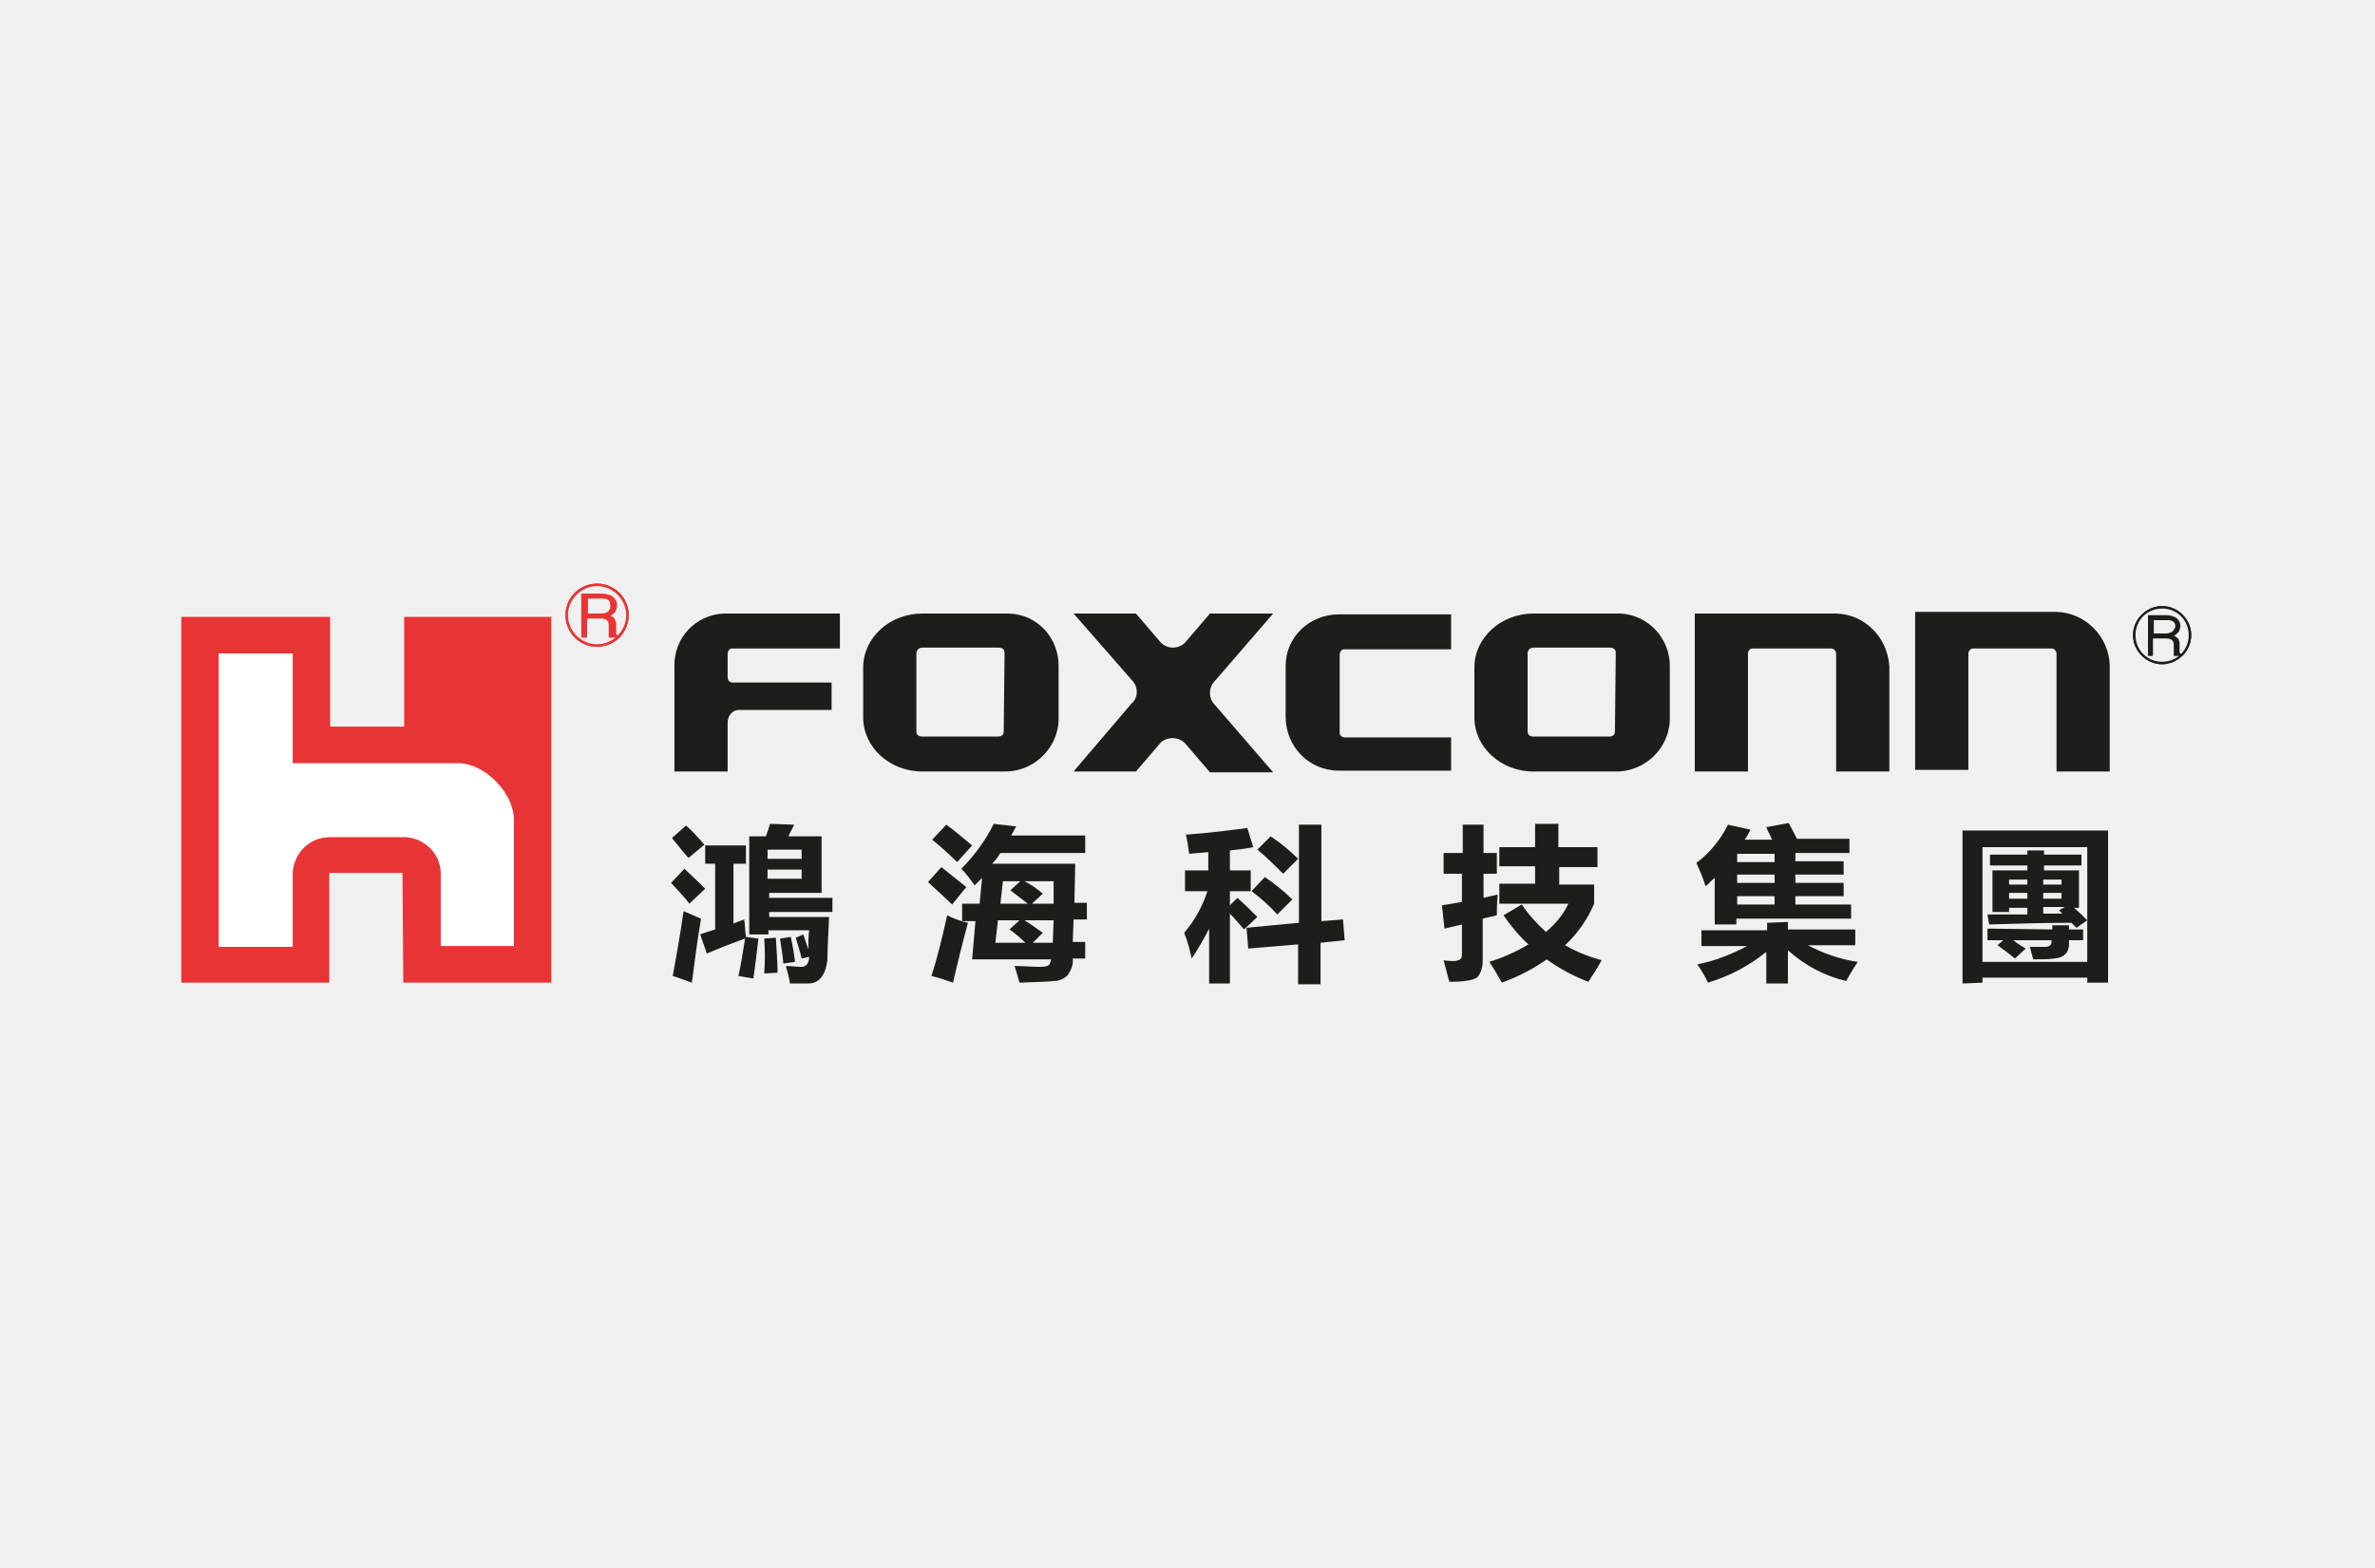
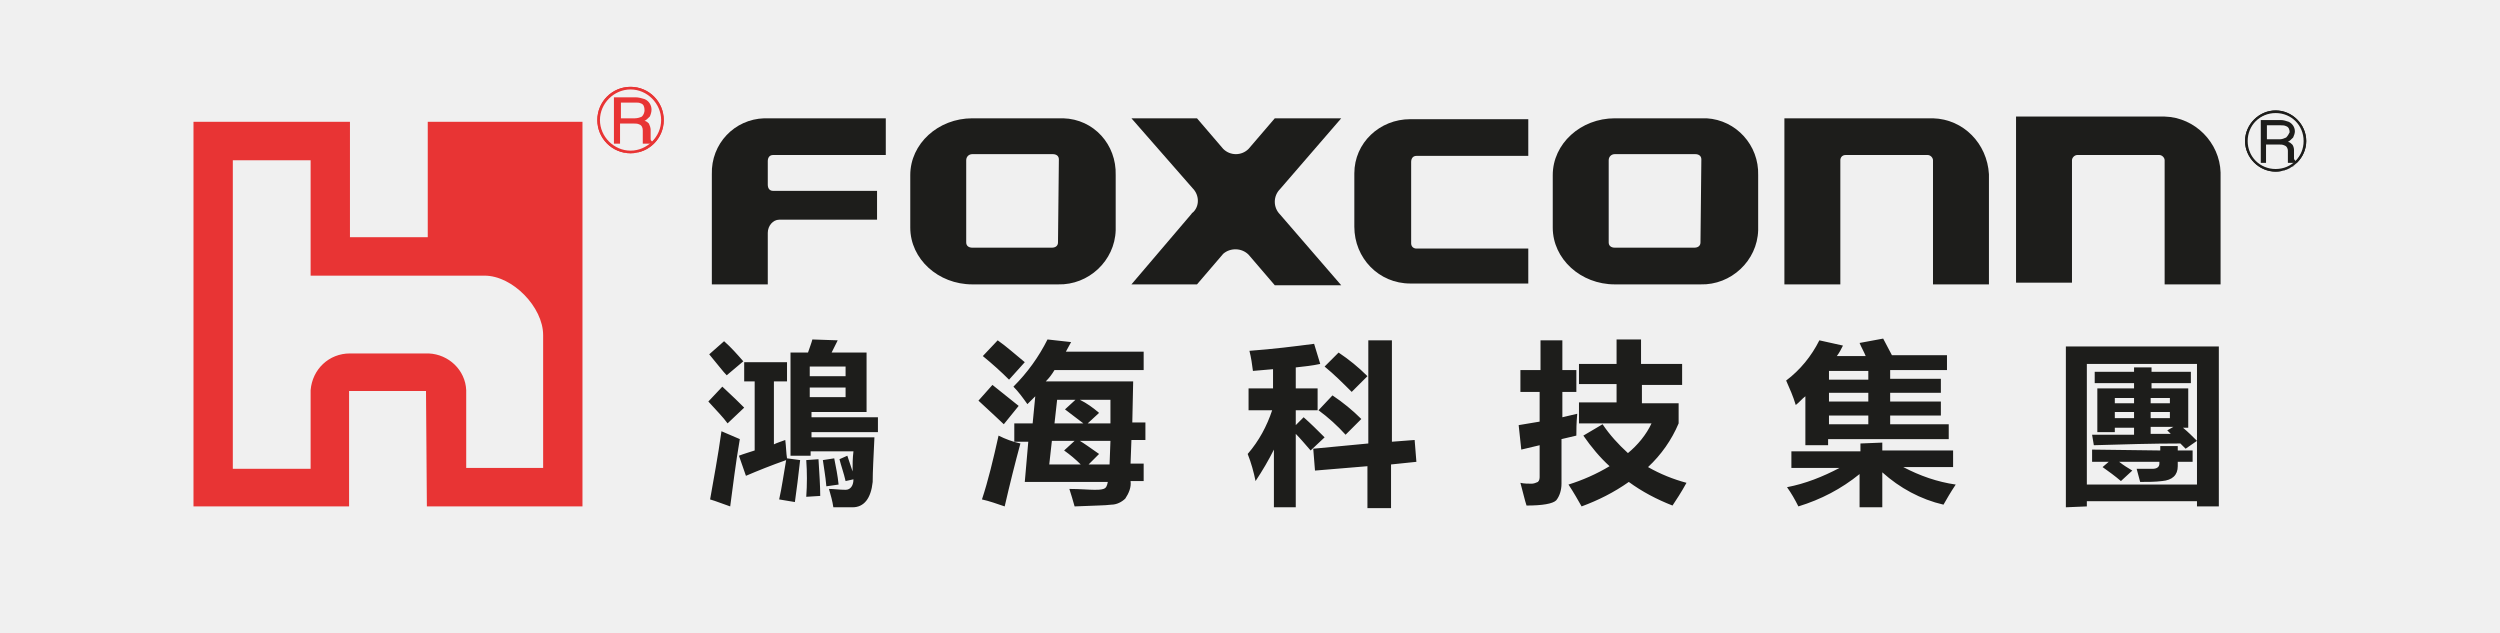
- <svg xmlns="http://www.w3.org/2000/svg" version="1.0" id="圖層_1" x="0px" y="0px" viewBox="0 0 285.6 188.6" style="enable-background:new 0 0 285.6 188.6;" xml:space="preserve">
-   <style type="text/css">
- 	.st0{fill-rule:evenodd;clip-rule:evenodd;fill:#FFFFFF;}
- 	.st1{fill-rule:evenodd;clip-rule:evenodd;fill:#1D1D1B;}
- 	.st2{fill:#1D1D1B;}
- 	.st3{fill-rule:evenodd;clip-rule:evenodd;fill:#E83434;}
- 	.st4{fill:#E83434;}
- </style>
-   <g>
-     <polygon class="st0" points="23.2,76.4 23.7,115 35.2,113.9 39.6,105 48.4,105 53,113.8 61.8,113.8 64,90.8 55.1,78.6 53.2,88.6    50.7,91.4 49.6,89.4 39.1,90.3 35.2,78.6  " />
-     <path class="st1" d="M96.6,112.4l0.6,1.8c0-0.8,0-1.5,0.1-2.3h-4.9v0.5h-2.3v-11.8h2c0.2-0.6,0.4-1.1,0.5-1.5l2.9,0.1l-0.7,1.4h4   v6.8h-6.3v0.6h7.6v1.7h-7.6v0.6h7.2c-0.1,2.2-0.2,3.9-0.2,5.1c-0.2,1.9-1,2.9-2.3,2.9H95c-0.1-0.7-0.3-1.4-0.5-2.1   c0.6,0,1.2,0.1,1.9,0.1c0.5,0,0.9-0.4,0.9-1.2l-0.9,0.2c-0.2-0.9-0.5-1.7-0.7-2.5C95.7,112.8,96.6,112.4,96.6,112.4z M88.8,117.4   l1.8,0.3c0.2-1.4,0.4-3,0.6-4.8l-1.5-0.2c-0.1-0.6-0.1-1.3-0.2-2.1c-0.5,0.2-0.9,0.3-1.3,0.5v-7.2h1.5v-2.2h-4.9v2.2H86v7.9   c-0.6,0.2-1.3,0.4-1.8,0.6l0.8,2.3c1.4-0.6,2.9-1.2,4.6-1.8C89.3,114.6,89.1,116.1,88.8,117.4L88.8,117.4z M82.2,109.6   c0.7,0.3,1.4,0.6,2.1,0.9c-0.5,2.9-0.8,5.5-1.1,7.7c-0.9-0.3-1.6-0.6-2.3-0.8C81.3,115.1,81.8,112.5,82.2,109.6z M82.3,104.5   c1.2,1.1,2,1.9,2.5,2.4l-1.9,1.8c-0.5-0.7-1.3-1.5-2.2-2.5C80.7,106.2,82.3,104.5,82.3,104.5z M82.5,99.3c0.8,0.7,1.5,1.5,2.2,2.3   l-1.9,1.6c-0.4-0.4-1-1.2-2-2.4C80.8,100.8,82.5,99.3,82.5,99.3z M93.3,112.8l-1.4,0.1c0.1,1.4,0.1,2.8,0,4.2l1.6-0.1   C93.5,115.9,93.4,114.4,93.3,112.8z M96.4,105.7v-1.1h-4.1v1.1H96.4z M96.4,102.2h-4.1v1.1h4.1V102.2z M93.8,112.9   c0.1,0.8,0.3,1.8,0.4,3l1.4-0.2c-0.1-1-0.3-2-0.5-3L93.8,112.9z M116,108.7h1.8l0.3-3.1l-0.9,0.9c-0.5-0.7-1-1.4-1.6-2   c1.6-1.6,2.9-3.4,3.9-5.4l2.7,0.3c-0.2,0.4-0.4,0.7-0.6,1.1h8.9v2.1h-10.2c-0.3,0.5-0.6,0.9-1,1.3h10l-0.1,4.7h1.5v2h-1.6l-0.1,2.7   h1.5v2H129c0.1,0.7-0.2,1.4-0.6,2c-0.4,0.4-1,0.7-1.6,0.7c-0.7,0.1-2.1,0.1-4.2,0.2c-0.2-0.7-0.4-1.4-0.6-2c1.2,0,2.2,0.1,2.9,0.1   c0.3,0,0.7,0,1-0.1s0.4-0.3,0.5-0.8h-9.5l0.4-4.6h-1.6v-2.1L116,108.7z M125.4,107.5l-1.3,1.2h2.6V106h-3.5   C124,106.4,124.7,106.9,125.4,107.5z M121.5,107.1l1.2-1.1h-2.1l-0.3,2.7h3.3C123.6,108.7,121.5,107.1,121.5,107.1z M121.4,111.8   l1.2-1.1H120l-0.3,2.7h3.6C122.7,112.8,122.1,112.3,121.4,111.8z M125.4,112.2l-1.2,1.2h2.4l0.1-2.7h-3.5   C123.7,111,124.4,111.5,125.4,112.2z M113.8,99.2l-1.7,1.8c1.1,0.9,2.1,1.8,3,2.7l1.8-2C115.8,100.8,114.8,99.9,113.8,99.2z    M113.2,104.3l-1.6,1.8c1.5,1.4,2.5,2.3,2.9,2.7l1.7-2.1L113.2,104.3z M113.9,110.1c-0.6,2.7-1.2,5.2-1.9,7.3   c0.9,0.2,1.7,0.5,2.6,0.8c0.6-2.6,1.2-5,1.8-7.2C115.5,110.8,114.7,110.5,113.9,110.1z M149.9,111.6l6.3-0.6V99.2h2.7v11.6l2.6-0.2   l0.2,2.5l-2.9,0.3v5h-2.7v-4.8l-6,0.5L149.9,111.6L149.9,111.6z M142.4,112.2c0.4,1,0.7,2.1,0.9,3.1c0.8-1.2,1.5-2.4,2.1-3.6v6.6   h2.5v-8.4c0.5,0.5,1,1.1,1.7,1.9l1.6-1.5c-0.8-0.8-1.6-1.6-2.4-2.3l-0.9,0.9v-1.7h2.5v-2.5h-2.5v-2.4c0.9-0.1,1.9-0.2,2.8-0.4   l-0.7-2.3c-2.3,0.3-4.7,0.6-7.4,0.8c0.2,0.8,0.3,1.5,0.4,2.3l2.3-0.2v2.2h-2.8v2.5h2.7C144.6,109,143.7,110.7,142.4,112.2z    M152.8,100.6l-1.6,1.6c1.1,0.9,2.1,1.9,3.1,2.9l1.8-1.8C155.1,102.3,154,101.4,152.8,100.6z M152.1,105.5l-1.6,1.7   c1.1,0.8,2.2,1.8,3.1,2.8l1.8-1.8C154.4,107.2,153.3,106.3,152.1,105.5z M192.2,104.3h-4.7v2.1h4.2v2.3c-0.8,1.9-2,3.6-3.5,5   c1.4,0.8,2.9,1.4,4.4,1.8c-0.6,1.1-1.2,2-1.6,2.6c-1.8-0.7-3.5-1.6-5-2.7c-1.7,1.2-3.5,2.1-5.4,2.8c-0.4-0.7-0.9-1.6-1.5-2.5   c1.6-0.5,3.2-1.2,4.7-2.1c-1.1-1-2.1-2.2-3-3.5l2.2-1.3c0.8,1.2,1.8,2.3,2.9,3.3c1.1-0.9,2.1-2.1,2.7-3.4h-8.3v-2.4h4.3v-2.1h-4.3   v-2.3h4.3v-2.8h2.8v2.8h4.7v2.4L192.2,104.3z M173.6,102.6v2.5h2.2v3.4l-2.4,0.4l0.3,2.8l2.1-0.5v3.5c0,0.3,0,0.5-0.2,0.7   c-0.2,0.1-0.5,0.2-0.7,0.2c-0.4,0-0.9,0-1.3-0.1c0.3,1.1,0.5,2,0.7,2.6c1.8,0,3-0.2,3.4-0.6c0.4-0.5,0.6-1.2,0.6-1.9v-5.1l1.7-0.4   c0-0.6,0-1.4,0.1-2.5l-1.7,0.4v-2.9h1.6v-2.5h-1.6v-3.4h-2.5v3.4L173.6,102.6z M215.1,99c0.3,0.6,0.7,1.3,1,1.9h6.3v1.7h-6.5v1h5.8   v1.6h-5.8v1h5.8v1.6h-5.8v1h6.7v1.7h-13.8v0.7h-2.6v-5.6c-0.4,0.3-0.7,0.7-1.1,1c-0.3-1-0.7-1.9-1.1-2.8c1.6-1.2,2.9-2.8,3.8-4.6   l2.7,0.6c-0.2,0.4-0.4,0.8-0.7,1.2h3.3c-0.2-0.5-0.5-1-0.7-1.5L215.1,99L215.1,99z M208.9,102.7v1h4.5v-1H208.9z M208.9,106.2h4.5   v-1h-4.5V106.2z M208.9,108.8h4.5v-1h-4.5V108.8L208.9,108.8z M212.5,111v0.9h-7.9v1.9h5.5c-1.9,1-3.9,1.8-6,2.2   c0.5,0.7,0.9,1.4,1.3,2.2c2.6-0.8,4.9-2,7-3.7v3.8h2.6v-4c2,1.8,4.4,3.1,7,3.7c0.4-0.7,0.8-1.4,1.4-2.3c-2.1-0.3-4.1-1-6-2h5.7   v-1.9H215v-0.9L212.5,111L212.5,111z M236,118.3V99.9h17.5v18.3H251v-0.6h-12.6v0.6L236,118.3L236,118.3z M251,101.9h-12.6v13.8   H251V101.9L251,101.9z M239,110l0.2,1.2c3.4-0.1,6.7-0.2,9.9-0.2c0.2,0.2,0.4,0.4,0.6,0.6l1.3-0.9c-0.5-0.5-1-1-1.6-1.5h0.6v-4.5   h-4.2v-0.6h4.5v-1.3h-4.5v-0.5h-2v0.5h-4.5v1.3h4.5v0.6h-4.2v5h2v-0.5h2.2v0.8H239z M239,111.7v1.4h1.9l-0.7,0.6   c0.7,0.5,1.4,1,2.1,1.6l1.3-1.2c-0.5-0.3-1-0.6-1.5-1h4.6v0.2c0,0.4-0.3,0.6-0.8,0.6h-1.8c0.2,0.7,0.3,1.2,0.4,1.5   c0.8,0,1.7,0,2.5-0.1c1.2-0.1,1.8-0.7,1.8-1.7v-0.5h1.7v-1.3h-1.7v-0.5h-2v0.5L239,111.7L239,111.7z M248,109.9l-0.4-0.4l0.7-0.4   h-2.6v0.8L248,109.9z M247.9,108.1v-0.7h-2.2v0.7H247.9z M241.6,108.1h2.2v-0.7h-2.2V108.1L241.6,108.1z M247.9,105.8h-2.2v0.6h2.2   V105.8L247.9,105.8z M241.6,106.4h2.2v-0.6h-2.2V106.4z" />
-     <path class="st2" d="M154.6,80.2v6c0,3.6,2.8,6.5,6.4,6.5h13.5v-4h-12.8c-0.3,0-0.6-0.2-0.6-0.6l0,0v-9.3c0-0.4,0.2-0.7,0.6-0.7   h12.8v-4.2H161c-3.5,0-6.4,2.7-6.4,6.2C154.6,80.1,154.6,80.2,154.6,80.2z" />
-     <path class="st2" d="M153.1,73.8h-7.6l-3,3.5c-0.8,0.8-2.1,0.8-2.9,0l0,0l-3-3.5h-7.5l7,8c0.8,0.8,0.8,2.1,0,2.8c0,0-0.1,0-0.1,0.1   l-6.9,8.1h7.5l3-3.5c0.8-0.7,2.1-0.7,2.9,0.1l3,3.5h7.6l-7-8.1c-0.8-0.8-0.8-2.1,0-2.9l0,0L153.1,73.8z" />
-     <path class="st2" d="M120.9,73.8h-10c-3.9,0-7.1,2.9-7.1,6.5v6c0,3.6,3.2,6.5,7.1,6.5h9.8c3.5,0.1,6.5-2.7,6.6-6.2   c0-0.1,0-0.2,0-0.3v-6c0.1-3.5-2.5-6.4-6-6.5C121.2,73.8,121,73.8,120.9,73.8z M120.7,88c0,0.4-0.3,0.6-0.7,0.6h-9.1   c-0.4,0-0.7-0.2-0.7-0.6v-9.4c0-0.4,0.3-0.7,0.7-0.7l0,0h9.2c0.4,0,0.7,0.2,0.7,0.6L120.7,88z" />
-     <path class="st2" d="M81.1,80.2v12.6h6.4v-5.9c0-0.8,0.6-1.5,1.3-1.5c0.1,0,0.1,0,0.2,0h11v-3.3H88.1c-0.4,0-0.6-0.3-0.6-0.7v-2.7   c0-0.4,0.2-0.7,0.6-0.7H101v-4.2H87.1C83.7,73.9,81,76.7,81.1,80.2z" />
-     <path class="st2" d="M220.8,73.8h-17v19h6.4V78.6c0-0.3,0.2-0.6,0.6-0.6l0,0h9.4c0.3,0,0.6,0.3,0.6,0.6v14.2h6.4V80.2   C227,76.7,224.3,73.9,220.8,73.8z" />
-     <path class="st2" d="M247.3,73.6h-17v19h6.4v-14c0-0.3,0.3-0.6,0.6-0.6h9.4c0.3,0,0.6,0.3,0.6,0.6v14.2h6.4V80   C253.6,76.6,250.8,73.7,247.3,73.6z" />
-     <path class="st2" d="M194.4,73.8h-10c-3.9,0-7.1,2.9-7.1,6.5v6c0,3.6,3.2,6.5,7.1,6.5h9.8c3.5,0.1,6.5-2.7,6.6-6.2   c0-0.1,0-0.2,0-0.3v-6c0.1-3.4-2.5-6.3-5.9-6.5C194.7,73.8,194.5,73.8,194.4,73.8z M193.6,77.9c0.4,0,0.7,0.2,0.7,0.6l-0.1,9.5   c0,0.4-0.3,0.6-0.7,0.6h-9.1c-0.4,0-0.7-0.2-0.7-0.6v-9.4c0-0.4,0.3-0.7,0.7-0.7l0,0H193.6z" />
-     <path class="st3" d="M48.6,74.2v13.2h-8.9V74.2H21.8v44h17.8V105h8.8l0.1,13.2h17.8v-44H48.6z M61.8,113.8H53v-8.9   c-0.1-2.3-2-4.1-4.3-4.2h-9c-2.4,0-4.3,1.8-4.5,4.2v9h-8.9V78.6h8.9v13.2h19.9c3.2,0,6.7,3.6,6.7,6.8V113.8z" />
-     <g>
-       <path class="st4" d="M71.8,70.5c1.9,0,3.5,1.6,3.5,3.5s-1.6,3.5-3.5,3.5s-3.5-1.6-3.5-3.5S69.9,70.5,71.8,70.5 M71.8,70.2    c-2.1,0-3.8,1.7-3.8,3.8s1.7,3.8,3.8,3.8s3.8-1.7,3.8-3.8C75.6,71.9,73.9,70.2,71.8,70.2L71.8,70.2z" />
-       <path class="st4" d="M71.8,70.2c-2.1,0-3.8,1.7-3.8,3.8s1.7,3.8,3.8,3.8s3.8-1.7,3.8-3.8l0,0C75.6,71.9,73.9,70.2,71.8,70.2z     M68.1,74c0-1.9,1.8-3.6,3.8-3.6c1.9,0,3.5,1.6,3.5,3.6c0.1,0.9-0.5,1.9-1.1,2.5l0,0c-0.1-0.1-0.2-0.2-0.2-0.3c0-0.1,0-0.3,0-0.4    v-0.7c0-0.2-0.1-0.5-0.2-0.7c-0.1-0.1-0.3-0.3-0.5-0.3c0.2-0.1,0.4-0.3,0.6-0.5c0.1-0.2,0.2-0.5,0.2-0.8c0-0.5-0.3-1-0.8-1.2    c-0.3-0.1-0.7-0.2-1-0.2h-2.5v5.3h0.7v-2.3h1.6c0.2,0,0.4,0,0.6,0.1c0.3,0.1,0.4,0.4,0.4,0.7v0.9c0,0.1,0,0.3,0,0.4s0,0.1,0,0.2    h0.7h0.4l-0.4,0.4l-1.3,0.6h-1.4l-1.4-0.6l-1-0.9l-0.6-1.7L68.1,74z M73.1,73.6c-0.2,0.1-0.5,0.2-0.8,0.2h-1.6V72h1.7    c0.2,0,0.4,0,0.6,0.1c0.3,0.1,0.4,0.4,0.4,0.8C73.4,73.1,73.3,73.4,73.1,73.6z" />
-     </g>
-     <g>
-       <path class="st2" d="M260,73.2c1.8,0,3.2,1.4,3.2,3.2c0,1.8-1.4,3.2-3.2,3.2c-1.8,0-3.2-1.4-3.2-3.2    C256.8,74.6,258.2,73.2,260,73.2 M260,72.9c-1.9,0-3.5,1.6-3.5,3.5s1.6,3.5,3.5,3.5s3.5-1.6,3.5-3.5S261.9,72.9,260,72.9L260,72.9    z" />
-       <path class="st2" d="M260,72.9c-1.9,0-3.5,1.6-3.5,3.5s1.6,3.5,3.5,3.5s3.5-1.6,3.5-3.5l0,0C263.5,74.5,261.9,72.9,260,72.9z     M256.6,76.4c0-1.8,1.7-3.3,3.5-3.3c1.8,0,3.2,1.5,3.2,3.3c0.1,0.8-0.5,1.8-1,2.3l0,0c-0.1-0.1-0.2-0.2-0.2-0.3s0-0.3,0-0.4v-0.6    c0-0.2-0.1-0.5-0.2-0.6s-0.3-0.3-0.5-0.3c0.2-0.1,0.4-0.3,0.6-0.5c0.1-0.2,0.2-0.5,0.2-0.7c0-0.5-0.3-0.9-0.7-1.1    c-0.3-0.1-0.6-0.2-0.9-0.2h-2.3v4.9h0.6v-2.1h1.5c0.2,0,0.4,0,0.6,0.1c0.3,0.1,0.4,0.4,0.4,0.6v0.8c0,0.1,0,0.3,0,0.4s0,0.1,0,0.2    h0.6h0.4l-0.4,0.4l-1.2,0.5h-1.3l-1.3-0.5l-0.9-0.8l-0.6-1.6L256.6,76.4z M261.2,76c-0.2,0.1-0.5,0.2-0.7,0.2H259v-1.6h1.6    c0.2,0,0.4,0,0.6,0.1c0.3,0.1,0.4,0.4,0.4,0.7C261.5,75.6,261.4,75.8,261.2,76z" />
-     </g>
-   </g>
+ <svg xmlns="http://www.w3.org/2000/svg" width="858" height="217" viewBox="0 0 858 217" fill="none">
+   <path fill-rule="evenodd" clip-rule="evenodd" d="M290.805 156.401L292.605 161.801C292.605 159.401 292.605 157.301 292.905 154.901H278.205V156.401H271.305V121.001H277.305C277.905 119.201 278.505 117.701 278.805 116.501L287.505 116.801L285.405 121.001H297.405V141.401H278.505V143.201H301.305V148.301H278.505V150.101H300.105C299.805 156.701 299.505 161.801 299.505 165.401C298.905 171.101 296.505 174.101 292.605 174.101H286.005C285.705 172.001 285.105 169.901 284.505 167.801C286.305 167.801 288.105 168.101 290.205 168.101C291.705 168.101 292.905 166.901 292.905 164.501L290.205 165.101C289.605 162.401 288.705 160.001 288.105 157.601L290.805 156.401ZM267.405 171.401L272.805 172.301C273.405 168.101 274.005 163.301 274.605 157.901L270.105 157.301C269.805 155.501 269.805 153.401 269.505 151.001C268.005 151.601 266.805 151.901 265.605 152.501V130.901H270.105V124.301H255.405V130.901H259.005V154.601C257.205 155.201 255.105 155.801 253.605 156.401L256.005 163.301C260.205 161.501 264.705 159.701 269.805 157.901C268.905 163.001 268.305 167.501 267.405 171.401ZM247.605 148.001C249.705 148.901 251.805 149.801 253.905 150.701C252.405 159.401 251.505 167.201 250.605 173.801C247.905 172.901 245.805 172.001 243.705 171.401C244.905 164.501 246.405 156.701 247.605 148.001ZM247.905 132.701C251.505 136.001 253.905 138.401 255.405 139.901L249.705 145.301C248.205 143.201 245.805 140.801 243.105 137.801C243.105 137.801 247.905 132.701 247.905 132.701ZM248.505 117.101C250.905 119.201 253.005 121.601 255.105 124.001L249.405 128.801C248.205 127.601 246.405 125.201 243.405 121.601C243.405 121.601 248.505 117.101 248.505 117.101ZM280.905 157.601L276.705 157.901C277.005 162.101 277.005 166.301 276.705 170.501L281.505 170.201C281.505 166.901 281.205 162.401 280.905 157.601ZM290.205 136.301V133.001H277.905V136.301H290.205ZM290.205 125.801H277.905V129.101H290.205V125.801ZM282.405 157.901C282.705 160.301 283.305 163.301 283.605 166.901L287.805 166.301C287.505 163.301 286.905 160.301 286.305 157.301L282.405 157.901ZM349.005 145.301H354.405L355.305 136.001L352.605 138.701C351.105 136.601 349.605 134.501 347.805 132.701C352.605 127.901 356.505 122.501 359.505 116.501L367.605 117.401C367.005 118.601 366.405 119.501 365.805 120.701H392.505V127.001H361.905C361.005 128.501 360.105 129.701 358.905 130.901H388.905L388.605 145.001H393.105V151.001H388.305L388.005 159.101H392.505V165.101H388.005C388.305 167.201 387.405 169.301 386.205 171.101C385.005 172.301 383.205 173.201 381.405 173.201C379.305 173.501 375.105 173.501 368.805 173.801C368.205 171.701 367.605 169.601 367.005 167.801C370.605 167.801 373.605 168.101 375.705 168.101C376.605 168.101 377.805 168.101 378.705 167.801C379.605 167.501 379.905 166.901 380.205 165.401H351.705L352.905 151.601H348.105V145.301H349.005ZM377.205 141.701L373.305 145.301H381.105V137.201H370.605C373.005 138.401 375.105 139.901 377.205 141.701ZM365.505 140.501L369.105 137.201H362.805L361.905 145.301H371.805C371.805 145.301 365.505 140.501 365.505 140.501ZM365.205 154.601L368.805 151.301H361.005L360.105 159.401H370.905C369.105 157.601 367.305 156.101 365.205 154.601ZM377.205 155.801L373.605 159.401H380.805L381.105 151.301H370.605C372.105 152.201 374.205 153.701 377.205 155.801ZM342.405 116.801L337.305 122.201C340.605 124.901 343.605 127.601 346.305 130.301L351.705 124.301C348.405 121.601 345.405 118.901 342.405 116.801ZM340.605 132.101L335.805 137.501C340.305 141.701 343.305 144.401 344.505 145.601L349.605 139.301L340.605 132.101ZM342.705 149.501C340.905 157.601 339.105 165.101 337.005 171.401C339.705 172.001 342.105 172.901 344.805 173.801C346.605 166.001 348.405 158.801 350.205 152.201C347.505 151.601 345.105 150.701 342.705 149.501ZM450.705 154.001L469.605 152.201V116.801H477.705V151.601L485.505 151.001L486.105 158.501L477.405 159.401V174.401H469.305V160.001L451.305 161.501L450.705 154.001ZM428.205 155.801C429.405 158.801 430.305 162.101 430.905 165.101C433.305 161.501 435.405 157.901 437.205 154.301V174.101H444.705V148.901C446.205 150.401 447.705 152.201 449.805 154.601L454.605 150.101C452.205 147.701 449.805 145.301 447.405 143.201L444.705 145.901V140.801H452.205V133.301H444.705V126.101C447.405 125.801 450.405 125.501 453.105 124.901L451.005 118.001C444.105 118.901 436.905 119.801 428.805 120.401C429.405 122.801 429.705 124.901 430.005 127.301L436.905 126.701V133.301H428.505V140.801H436.605C434.805 146.201 432.105 151.301 428.205 155.801ZM459.405 121.001L454.605 125.801C457.905 128.501 460.905 131.501 463.905 134.501L469.305 129.101C466.305 126.101 463.005 123.401 459.405 121.001ZM457.305 135.701L452.505 140.801C455.805 143.201 459.105 146.201 461.805 149.201L467.205 143.801C464.205 140.801 460.905 138.101 457.305 135.701ZM577.605 132.101H563.505V138.401H576.105V145.301C573.705 151.001 570.105 156.101 565.605 160.301C569.805 162.701 574.305 164.501 578.805 165.701C577.005 169.001 575.205 171.701 574.005 173.501C568.605 171.401 563.505 168.701 559.005 165.401C553.905 169.001 548.505 171.701 542.805 173.801C541.605 171.701 540.105 169.001 538.305 166.301C543.105 164.801 547.905 162.701 552.405 160.001C549.105 157.001 546.105 153.401 543.405 149.501L550.005 145.601C552.405 149.201 555.405 152.501 558.705 155.501C562.005 152.801 565.005 149.201 566.805 145.301H541.905V138.101H554.805V131.801H541.905V124.901H554.805V116.501H563.205V124.901H577.305V132.101H577.605ZM521.805 127.001V134.501H528.405V144.701L521.205 145.901L522.105 154.301L528.405 152.801V163.301C528.405 164.201 528.405 164.801 527.805 165.401C527.205 165.701 526.305 166.001 525.705 166.001C524.505 166.001 523.005 166.001 521.805 165.701C522.705 169.001 523.305 171.701 523.905 173.501C529.305 173.501 532.905 172.901 534.105 171.701C535.305 170.201 535.905 168.101 535.905 166.001V150.701L541.005 149.501C541.005 147.701 541.005 145.301 541.305 142.001L536.205 143.201V134.501H541.005V127.001H536.205V116.801H528.705V127.001H521.805ZM646.305 116.201C647.205 118.001 648.405 120.101 649.305 121.901H668.205V127.001H648.705V130.001H666.105V134.801H648.705V137.801H666.105V142.601H648.705V145.601H668.805V150.701H627.405V152.801H619.605V136.001C618.405 136.901 617.505 138.101 616.305 139.001C615.405 136.001 614.205 133.301 613.005 130.601C617.805 127.001 621.705 122.201 624.405 116.801L632.505 118.601C631.905 119.801 631.305 121.001 630.405 122.201H640.305C639.705 120.701 638.805 119.201 638.205 117.701L646.305 116.201ZM627.705 127.301V130.301H641.205V127.301H627.705ZM627.705 137.801H641.205V134.801H627.705V137.801ZM627.705 145.601H641.205V142.601H627.705V145.601ZM638.505 152.201V154.901H614.805V160.601H631.305C625.605 163.601 619.605 166.001 613.305 167.201C614.805 169.301 616.005 171.401 617.205 173.801C625.005 171.401 631.905 167.801 638.205 162.701V174.101H646.005V162.101C652.005 167.501 659.205 171.401 667.005 173.201C668.205 171.101 669.405 169.001 671.205 166.301C664.905 165.401 658.905 163.301 653.205 160.301H670.305V154.601H646.005V151.901L638.505 152.201ZM709.005 174.101V118.901H761.505V173.801H754.005V172.001H716.205V173.801L709.005 174.101ZM754.005 124.901H716.205V166.301H754.005V124.901ZM718.005 149.201L718.605 152.801C728.805 152.501 738.705 152.201 748.305 152.201C748.905 152.801 749.505 153.401 750.105 154.001L754.005 151.301C752.505 149.801 751.005 148.301 749.205 146.801H751.005V133.301H738.405V131.501H751.905V127.601H738.405V126.101H732.405V127.601H718.905V131.501H732.405V133.301H719.805V148.301H725.805V146.801H732.405V149.201H718.005ZM718.005 154.301V158.501H723.705L721.605 160.301C723.705 161.801 725.805 163.301 727.905 165.101L731.805 161.501C730.305 160.601 728.805 159.701 727.305 158.501H741.105V159.101C741.105 160.301 740.205 160.901 738.705 160.901H733.305C733.905 163.001 734.205 164.501 734.505 165.401C736.905 165.401 739.605 165.401 742.005 165.101C745.605 164.801 747.405 163.001 747.405 160.001V158.501H752.505V154.601H747.405V153.101H741.405V154.601L718.005 154.301ZM745.005 148.901L743.805 147.701L745.905 146.501H738.105V148.901H745.005ZM744.705 143.501V141.401H738.105V143.501H744.705ZM725.805 143.501H732.405V141.401H725.805V143.501ZM744.705 136.601H738.105V138.401H744.705V136.601ZM725.805 138.401H732.405V136.601H725.805V138.401Z" fill="#1D1D1B" />
+   <path d="M464.807 59.802V77.802C464.807 88.602 473.207 97.302 484.007 97.302H524.507V85.302H486.107C485.207 85.302 484.307 84.702 484.307 83.502V55.602C484.307 54.402 484.907 53.502 486.107 53.502H524.507V40.902H484.007C473.507 40.902 464.807 49.002 464.807 59.502V59.802Z" fill="#1D1D1B" />
+   <path d="M460.307 40.601H437.507L428.507 51.101C426.107 53.501 422.207 53.501 419.807 51.101L410.807 40.601H388.307L409.307 64.601C411.707 67.001 411.707 70.901 409.307 73.001C409.307 73.001 409.007 73.001 409.007 73.301L388.307 97.601H410.807L419.807 87.101C422.207 85.001 426.107 85.001 428.507 87.401L437.507 97.901H460.307L439.307 73.601C436.907 71.201 436.907 67.301 439.307 64.901L460.307 40.601Z" fill="#1D1D1B" />
+   <path d="M363.704 40.601H333.704C322.004 40.601 312.404 49.301 312.404 60.101V78.101C312.404 88.901 322.004 97.601 333.704 97.601H363.104C373.604 97.901 382.604 89.501 382.904 79.001C382.904 78.701 382.904 78.401 382.904 78.101V60.101C383.204 49.601 375.404 40.901 364.904 40.601C364.604 40.601 364.004 40.601 363.704 40.601ZM363.104 83.201C363.104 84.401 362.204 85.001 361.004 85.001H333.704C332.504 85.001 331.604 84.401 331.604 83.201V55.001C331.604 53.801 332.504 52.901 333.704 52.901H361.304C362.504 52.901 363.404 53.501 363.404 54.701L363.104 83.201Z" fill="#1D1D1B" />
+   <path d="M244.303 59.801V97.601H263.503V79.901C263.503 77.501 265.303 75.401 267.403 75.401C267.703 75.401 267.703 75.401 268.003 75.401H301.003V65.501H265.303C264.103 65.501 263.503 64.601 263.503 63.401V55.301C263.503 54.101 264.103 53.201 265.303 53.201H304.003V40.601H262.303C252.103 40.901 244.003 49.301 244.303 59.801Z" fill="#1D1D1B" />
+   <path d="M663.404 40.601H612.404V97.601H631.604V55.001C631.604 54.101 632.204 53.201 633.404 53.201H661.604C662.504 53.201 663.404 54.101 663.404 55.001V97.601H682.604V59.801C682.004 49.301 673.904 40.901 663.404 40.601Z" fill="#1D1D1B" />
+   <path d="M742.904 40.003H691.904V97.003H711.104V55.003C711.104 54.103 712.004 53.203 712.904 53.203H741.104C742.004 53.203 742.904 54.103 742.904 55.003V97.603H762.104V59.203C761.804 49.003 753.404 40.303 742.904 40.003Z" fill="#1D1D1B" />
+   <path d="M584.204 40.601H554.204C542.504 40.601 532.904 49.301 532.904 60.101V78.101C532.904 88.901 542.504 97.601 554.204 97.601H583.604C594.104 97.901 603.104 89.501 603.404 79.001C603.404 78.701 603.404 78.401 603.404 78.101V60.101C603.704 49.901 595.904 41.201 585.704 40.601C585.104 40.601 584.504 40.601 584.204 40.601ZM581.804 52.901C583.004 52.901 583.904 53.501 583.904 54.701L583.604 83.201C583.604 84.401 582.704 85.001 581.504 85.001H554.204C553.004 85.001 552.104 84.401 552.104 83.201V55.001C552.104 53.801 553.004 52.901 554.204 52.901H581.804Z" fill="#1D1D1B" />
+   <path fill-rule="evenodd" clip-rule="evenodd" d="M146.804 41.802V81.402H120.104V41.802H66.404V173.802H119.804V134.202H146.204L146.504 173.802H199.904V41.802H146.804ZM186.404 160.602H160.004V133.902C159.704 127.002 154.004 121.602 147.104 121.302H120.104C112.904 121.302 107.204 126.702 106.604 133.902V160.902H79.904V55.002H106.604V94.602H166.304C175.904 94.602 186.404 105.402 186.404 115.002V160.602Z" fill="#E83434" />
+   <path d="M216.402 30.702C222.102 30.702 226.902 35.502 226.902 41.202C226.902 46.902 222.102 51.702 216.402 51.702C210.702 51.702 205.902 46.902 205.902 41.202C205.902 35.502 210.702 30.702 216.402 30.702ZM216.402 29.802C210.102 29.802 205.002 34.902 205.002 41.202C205.002 47.502 210.102 52.602 216.402 52.602C222.702 52.602 227.802 47.502 227.802 41.202C227.802 34.902 222.702 29.802 216.402 29.802Z" fill="#E83434" />
+   <path d="M216.402 29.802C210.102 29.802 205.002 34.902 205.002 41.202C205.002 47.502 210.102 52.602 216.402 52.602C222.702 52.602 227.802 47.502 227.802 41.202C227.802 34.902 222.702 29.802 216.402 29.802ZM205.302 41.202C205.302 35.502 210.702 30.402 216.702 30.402C222.402 30.402 227.202 35.202 227.202 41.202C227.502 43.902 225.702 46.902 223.902 48.702C223.602 48.402 223.302 48.102 223.302 47.802C223.302 47.502 223.302 46.902 223.302 46.602V44.502C223.302 43.902 223.002 43.002 222.702 42.402C222.402 42.102 221.802 41.502 221.202 41.502C221.802 41.202 222.402 40.602 223.002 40.002C223.302 39.402 223.602 38.502 223.602 37.602C223.602 36.102 222.702 34.602 221.202 34.002C220.302 33.702 219.102 33.402 218.202 33.402H210.702V49.302H212.802V42.402H217.602C218.202 42.402 218.802 42.402 219.402 42.702C220.302 43.002 220.602 43.902 220.602 44.802V47.502C220.602 47.802 220.602 48.402 220.602 48.702C220.602 49.002 220.602 49.002 220.602 49.302H222.702H223.902L222.702 50.502L218.802 52.302H214.602L210.402 50.502L207.402 47.802L205.602 42.702L205.302 41.202ZM220.302 40.002C219.702 40.302 218.802 40.602 217.902 40.602H213.102V35.202H218.202C218.802 35.202 219.402 35.202 220.002 35.502C220.902 35.802 221.202 36.702 221.202 37.902C221.202 38.502 220.902 39.402 220.302 40.002Z" fill="#E83434" />
+   <path d="M781.002 38.802C786.402 38.802 790.602 43.002 790.602 48.402C790.602 53.802 786.402 58.002 781.002 58.002C775.602 58.002 771.402 53.802 771.402 48.402C771.402 43.002 775.602 38.802 781.002 38.802ZM781.002 37.902C775.302 37.902 770.502 42.702 770.502 48.402C770.502 54.102 775.302 58.902 781.002 58.902C786.702 58.902 791.502 54.102 791.502 48.402C791.502 42.702 786.702 37.902 781.002 37.902Z" fill="#1D1D1B" />
+   <path d="M781.002 37.902C775.302 37.902 770.502 42.702 770.502 48.402C770.502 54.102 775.302 58.902 781.002 58.902C786.702 58.902 791.502 54.102 791.502 48.402C791.502 42.702 786.702 37.902 781.002 37.902ZM770.802 48.402C770.802 43.002 775.902 38.502 781.302 38.502C786.702 38.502 790.902 43.002 790.902 48.402C791.202 50.802 789.402 53.802 787.902 55.302C787.602 55.002 787.302 54.702 787.302 54.402C787.302 54.102 787.302 53.502 787.302 53.202V51.402C787.302 50.802 787.002 49.902 786.702 49.602C786.402 49.302 785.802 48.702 785.202 48.702C785.802 48.402 786.402 47.802 787.002 47.202C787.302 46.602 787.602 45.702 787.602 45.102C787.602 43.602 786.702 42.402 785.502 41.802C784.602 41.502 783.702 41.202 782.802 41.202H775.902V55.902H777.702V49.602H782.202C782.802 49.602 783.402 49.602 784.002 49.902C784.902 50.202 785.202 51.102 785.202 51.702V54.102C785.202 54.402 785.202 55.002 785.202 55.302C785.202 55.602 785.202 55.602 785.202 55.902H787.002H788.202L787.002 57.102L783.402 58.602H779.502L775.602 57.102L772.902 54.702L771.102 49.902L770.802 48.402ZM784.602 47.202C784.002 47.502 783.102 47.802 782.502 47.802H778.002V43.002H782.802C783.402 43.002 784.002 43.002 784.602 43.302C785.502 43.602 785.802 44.502 785.802 45.402C785.502 46.002 785.202 46.602 784.602 47.202Z" fill="#1D1D1B" />
</svg>
